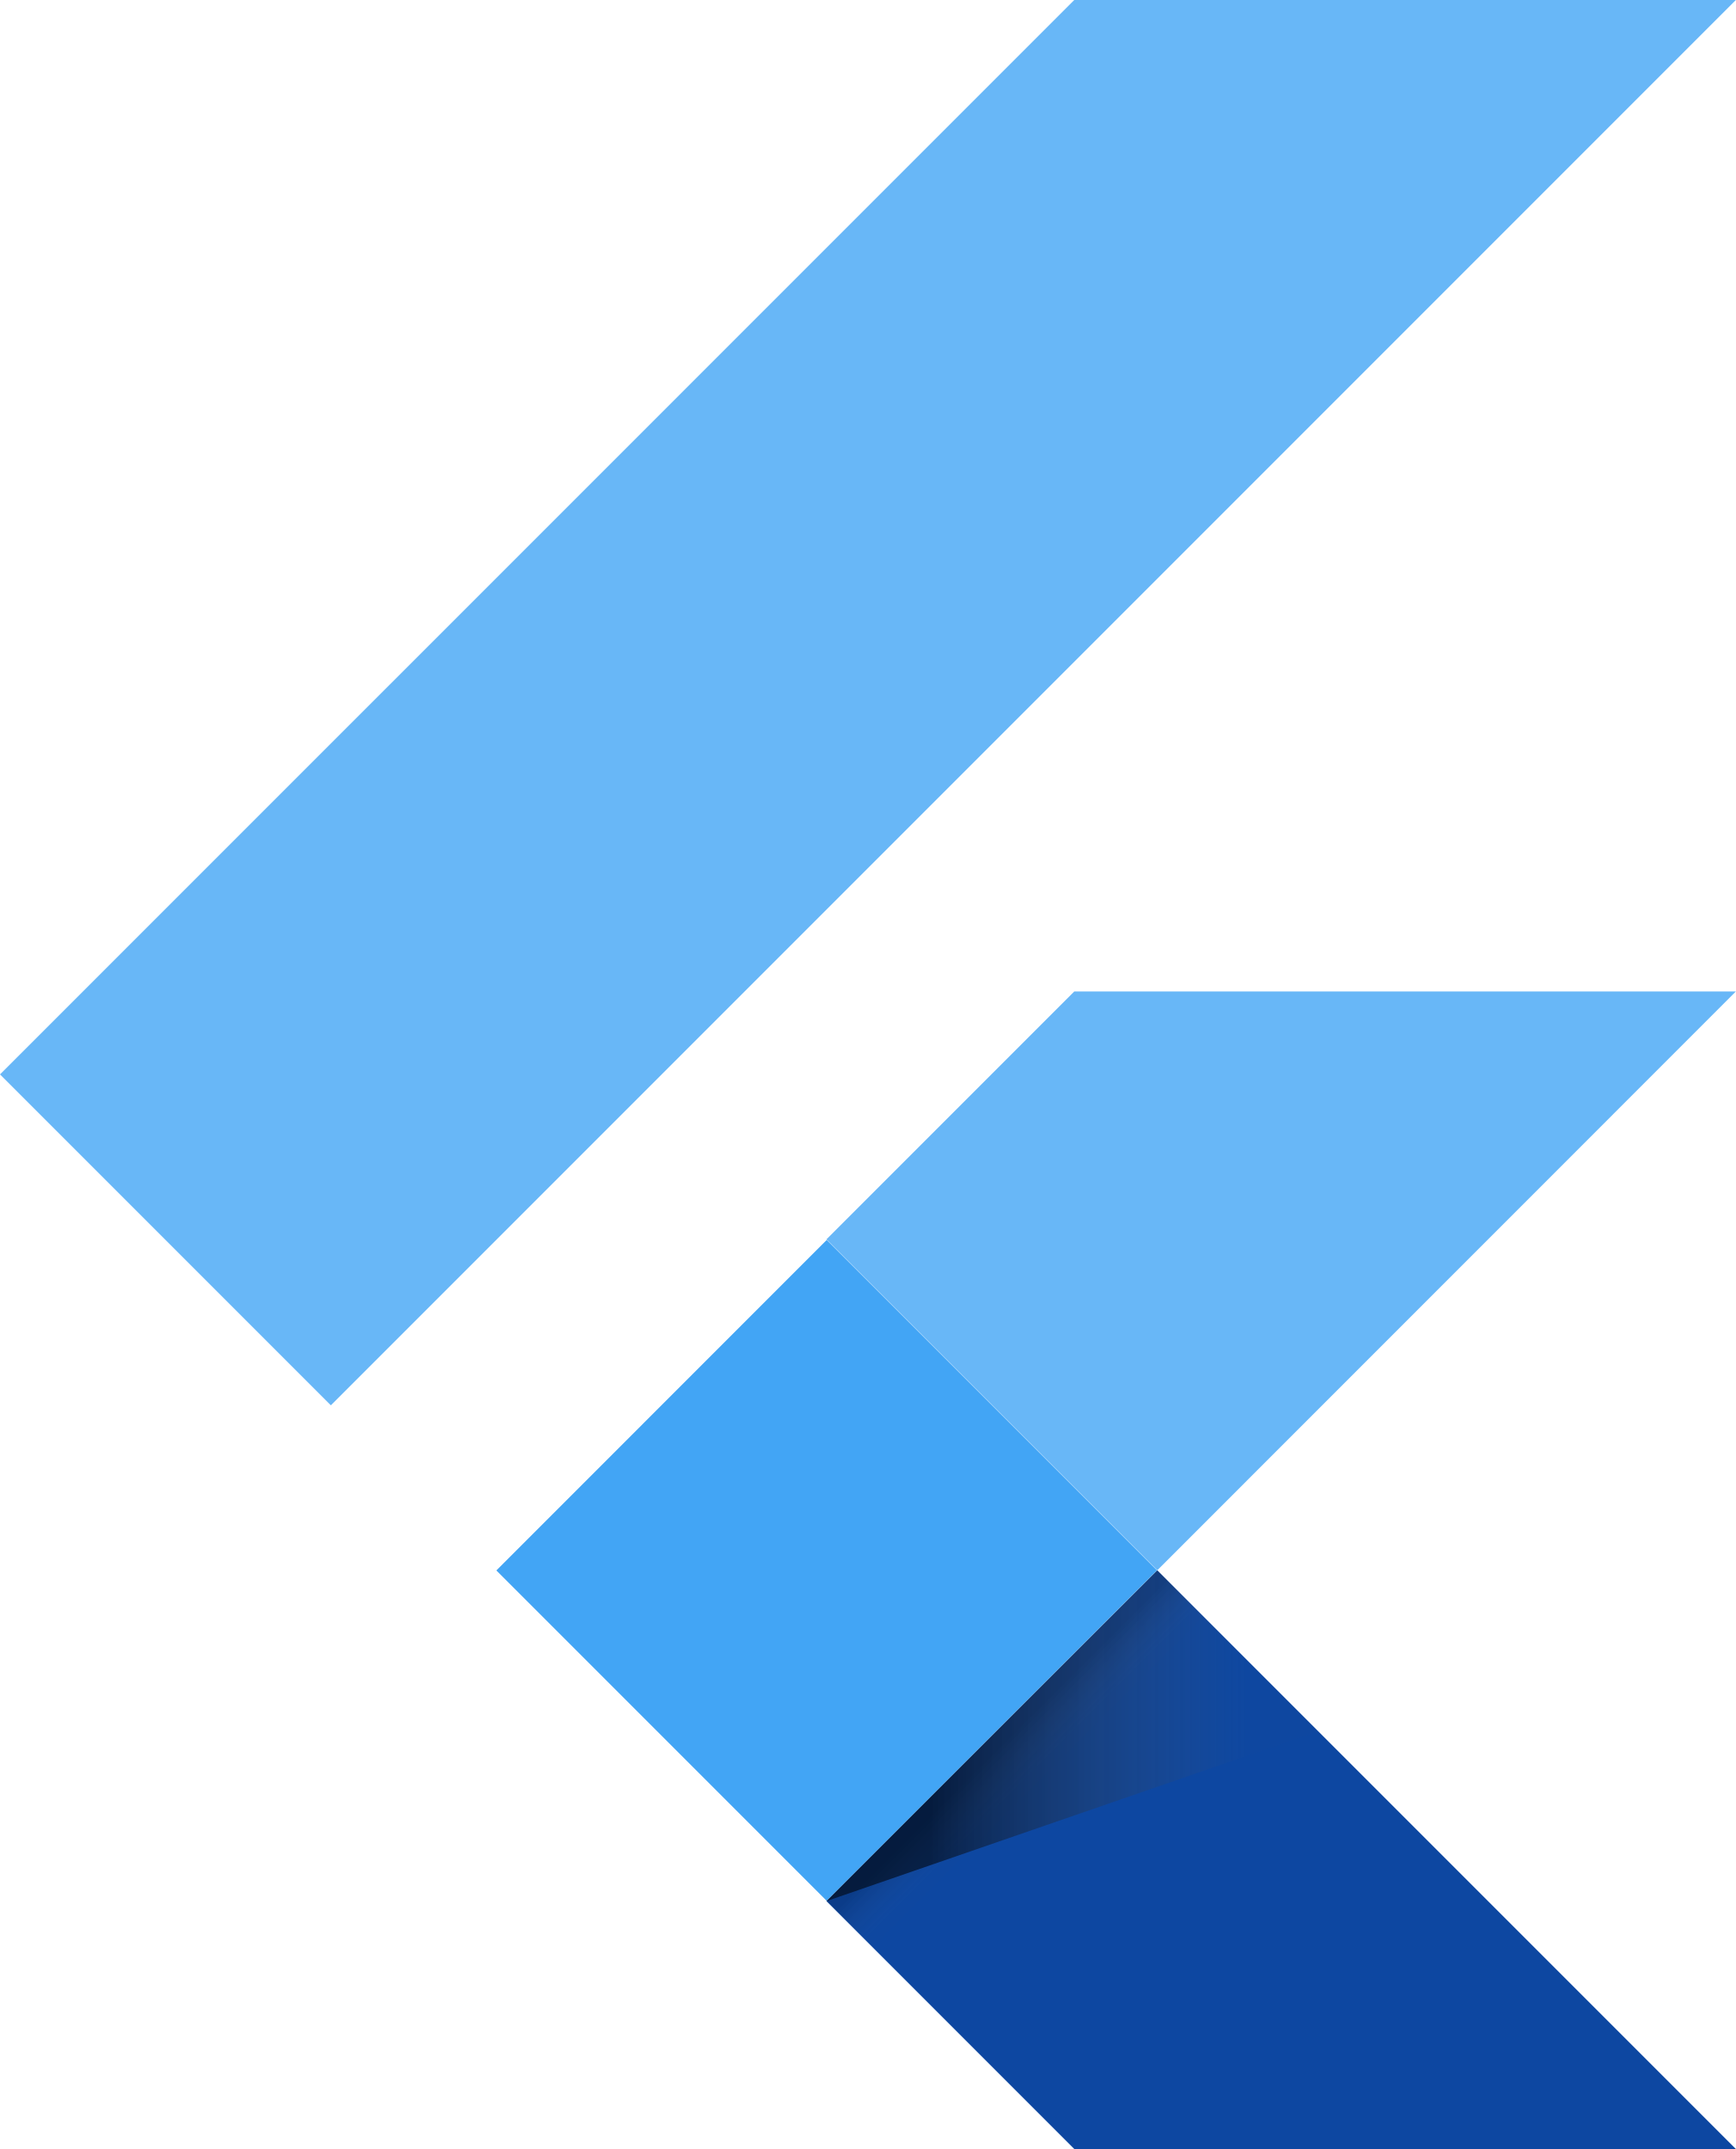
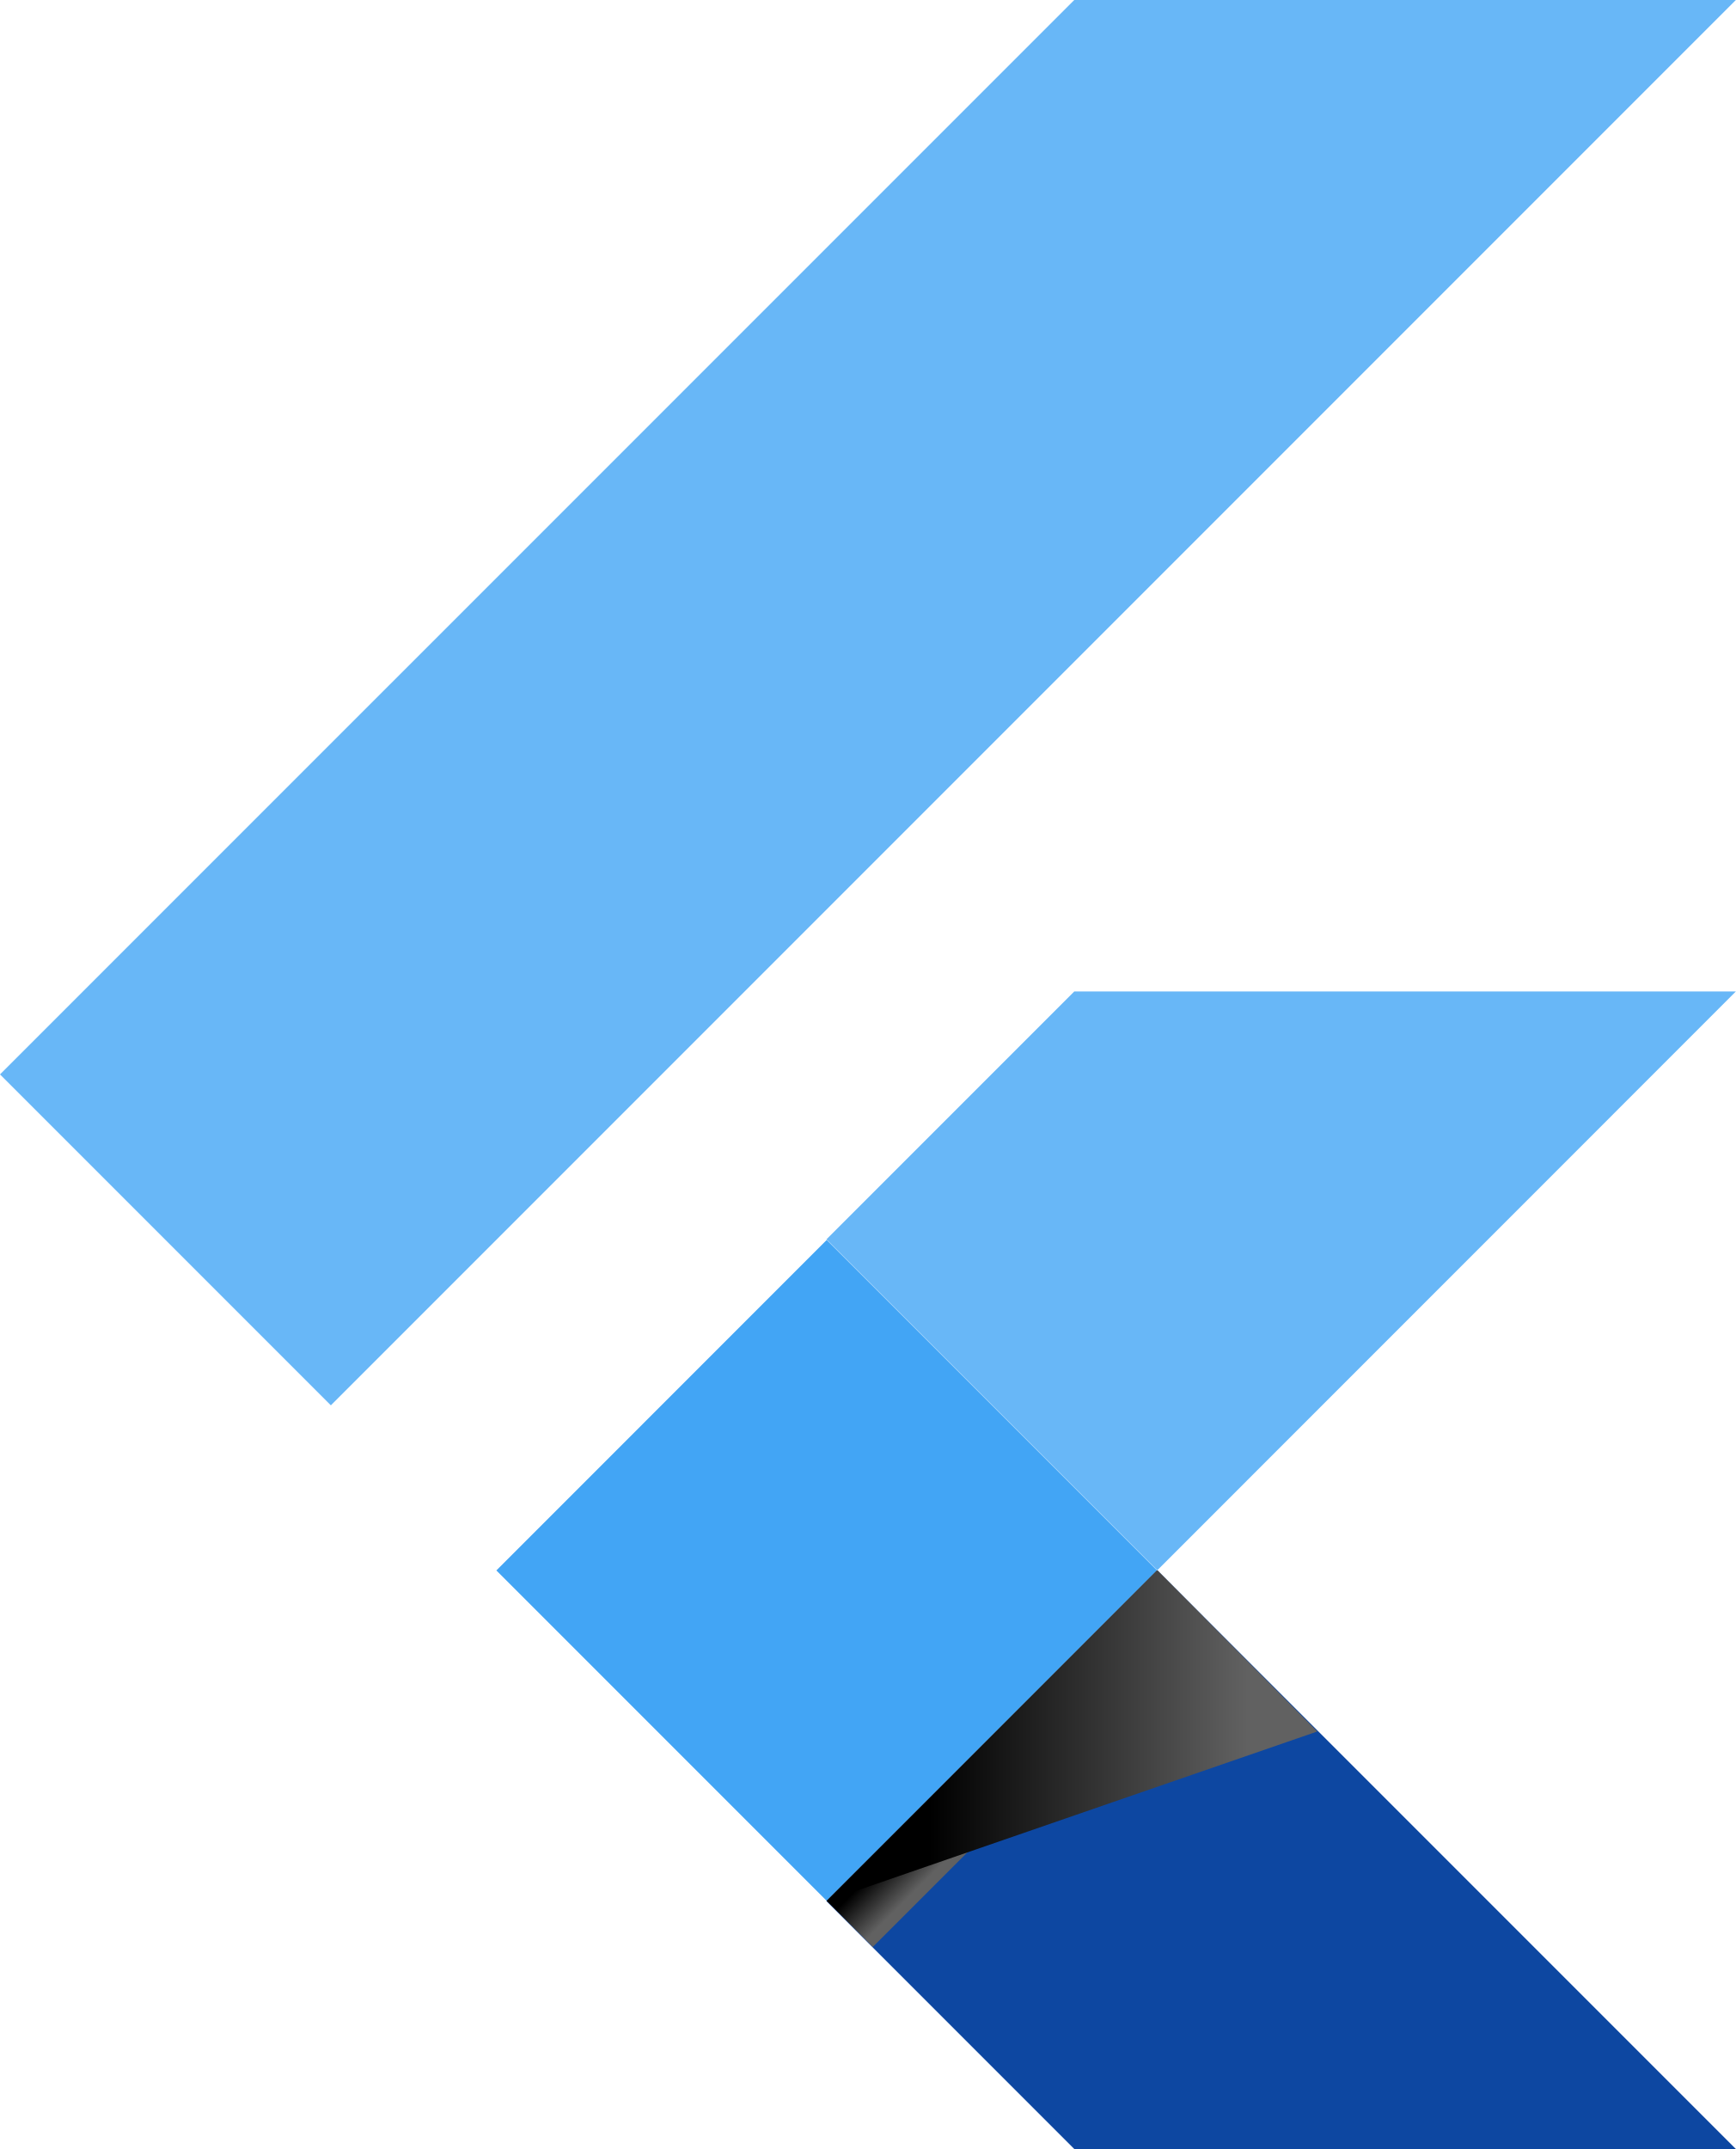
<svg xmlns="http://www.w3.org/2000/svg" enable-background="new 0 0 1999 2474.2" viewBox="0 0 1999 2474.2">
  <linearGradient id="a" gradientTransform="matrix(380.4042 -380.4175 -53.104 -53.1021 908228.312 -700059.5)" gradientUnits="userSpaceOnUse" x1="-2115.003" x2="-2115.003" y1="1930.741" y2="1929.741">
-     <stop offset=".2" stop-opacity=".15" />
-     <stop offset=".85" stop-color="#616161" stop-opacity=".01" />
+     <stop offset=".2" stopOpacity=".15" />
+     <stop offset=".85" stop-color="#616161" stopOpacity=".01" />
  </linearGradient>
  <linearGradient id="b" gradientTransform="matrix(565.291 0 0 -380.9571 1196694.25 743476.562)" gradientUnits="userSpaceOnUse" x1="-2115.269" x2="-2114.269" y1="1946.356" y2="1946.356">
-     <stop offset=".2" stop-opacity=".55" />
-     <stop offset=".85" stop-color="#616161" stop-opacity=".01" />
+     <stop offset=".2" stopOpacity=".55" />
+     <stop offset=".85" stop-color="#616161" stopOpacity=".01" />
  </linearGradient>
  <path d="m381 1618-381-381 1237.1-1237h761.9m0 1141.5h-761.9l-285.4 285.4 381 381" fill="#42a5f5" fill-opacity=".8" />
  <path d="m951.7 2188.8 285.4 285.4h761.9l-666.3-666.3" fill="#0d47a1" />
  <path d="m571.6 1808.1 380.4-380.5 380.4 380.4-380.4 380.5z" fill="#42a5f5" />
  <path d="m952 2188.5 380.4-380.4 53.1 53.1-380.4 380.4z" fill="url(#a)" />
  <path d="m951.7 2188.8 565.3-195.3-184.3-185.7" fill="url(#b)" />
</svg>
